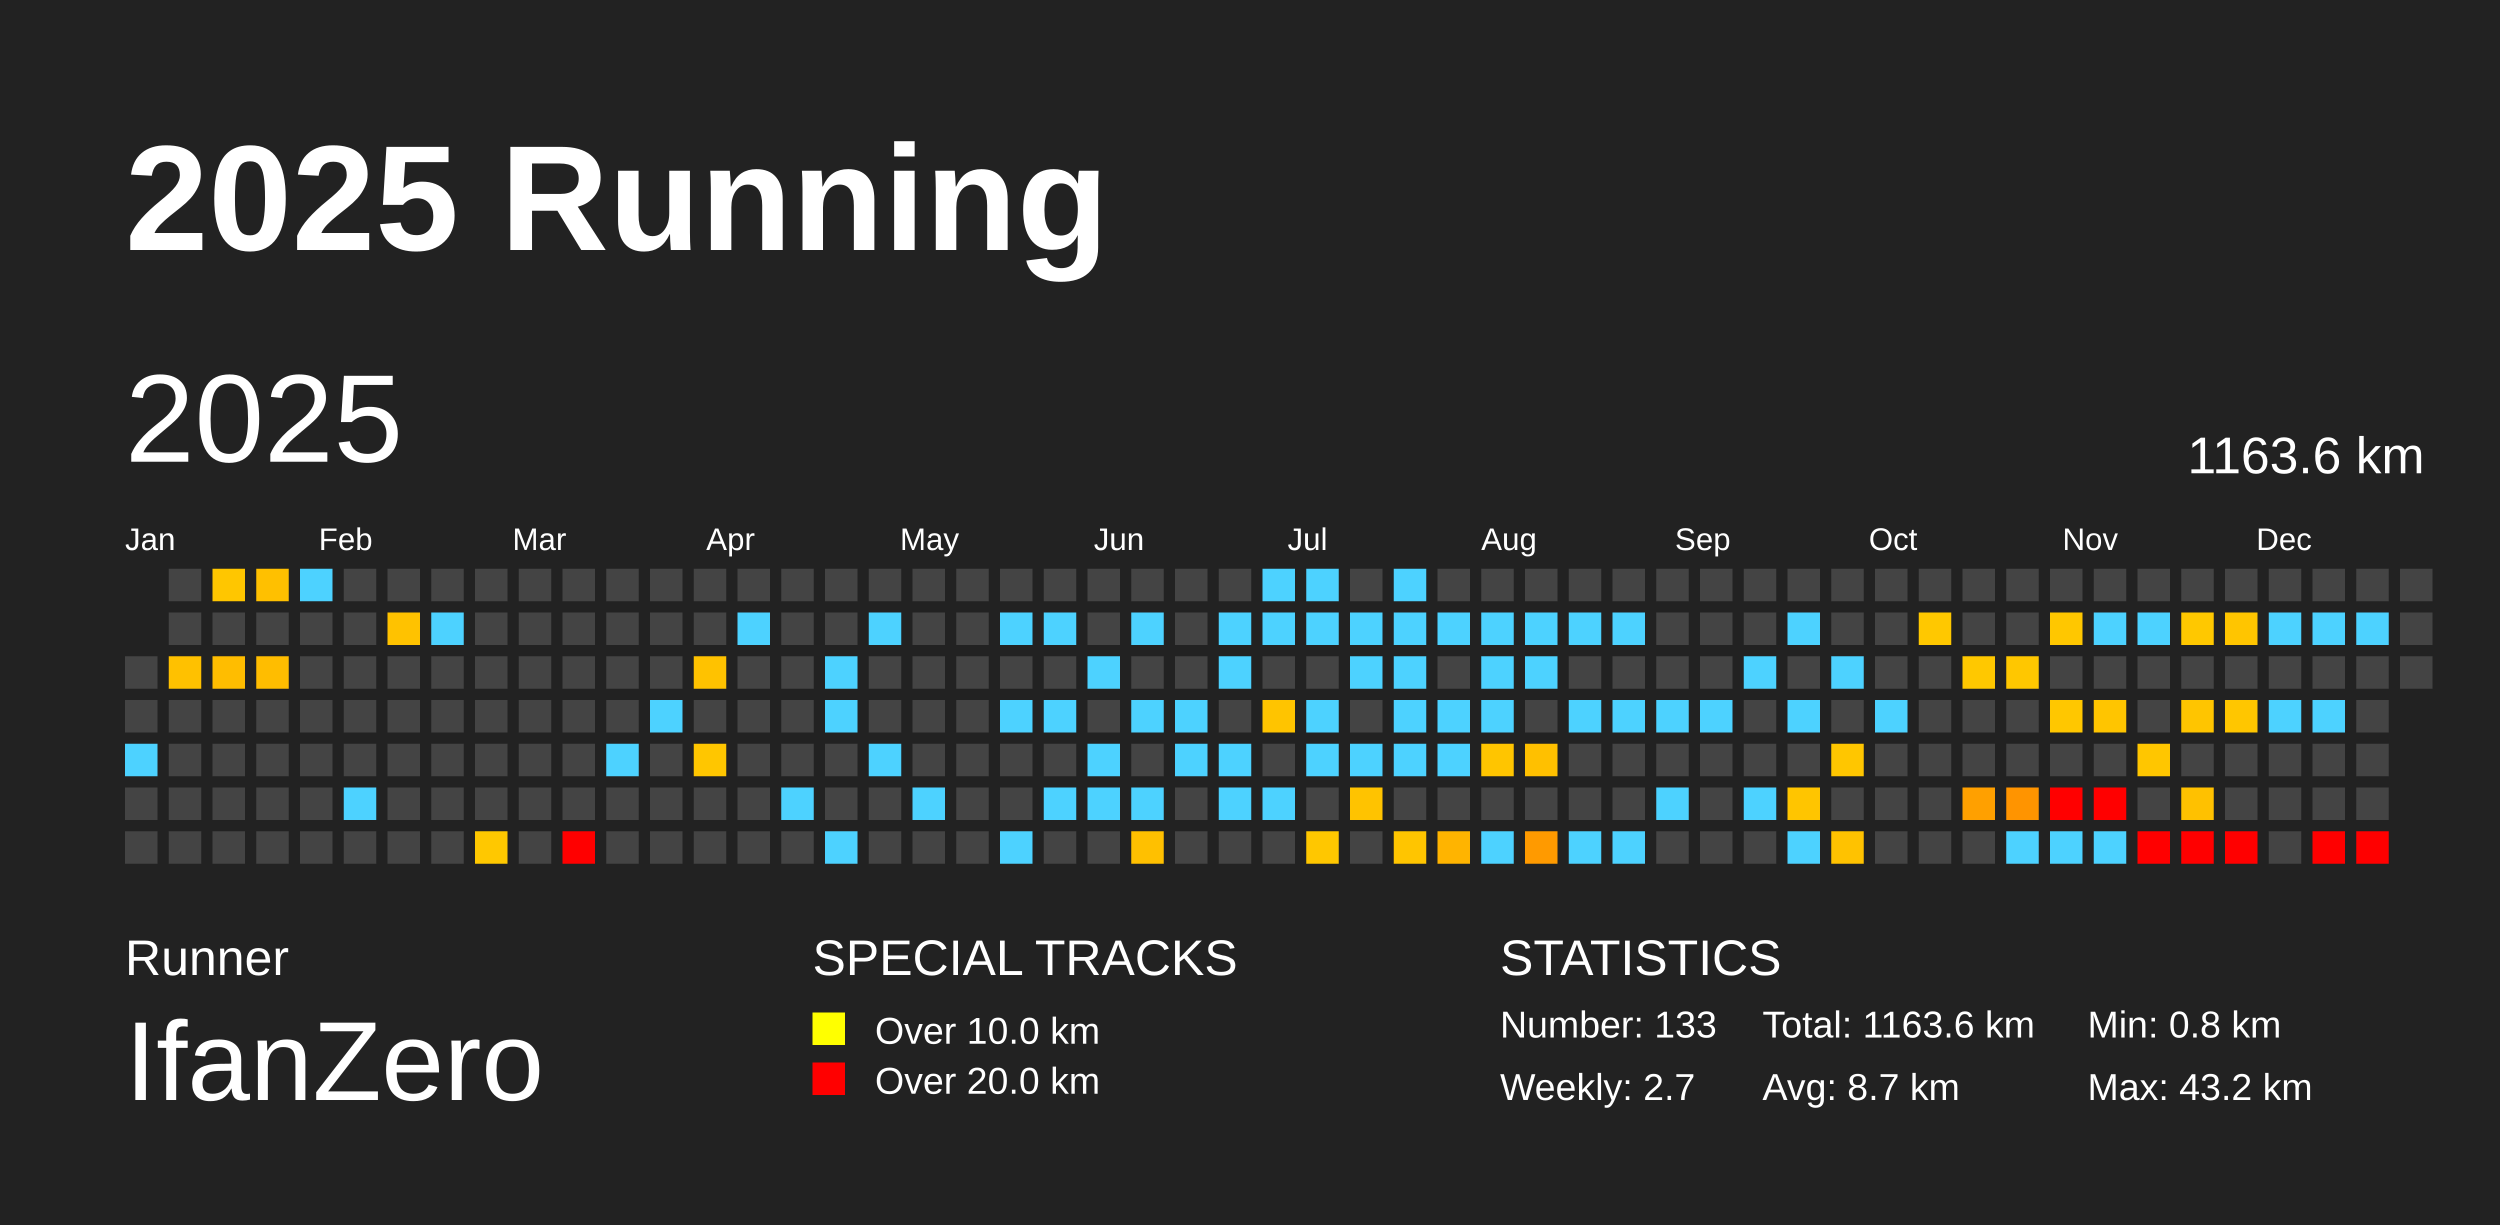
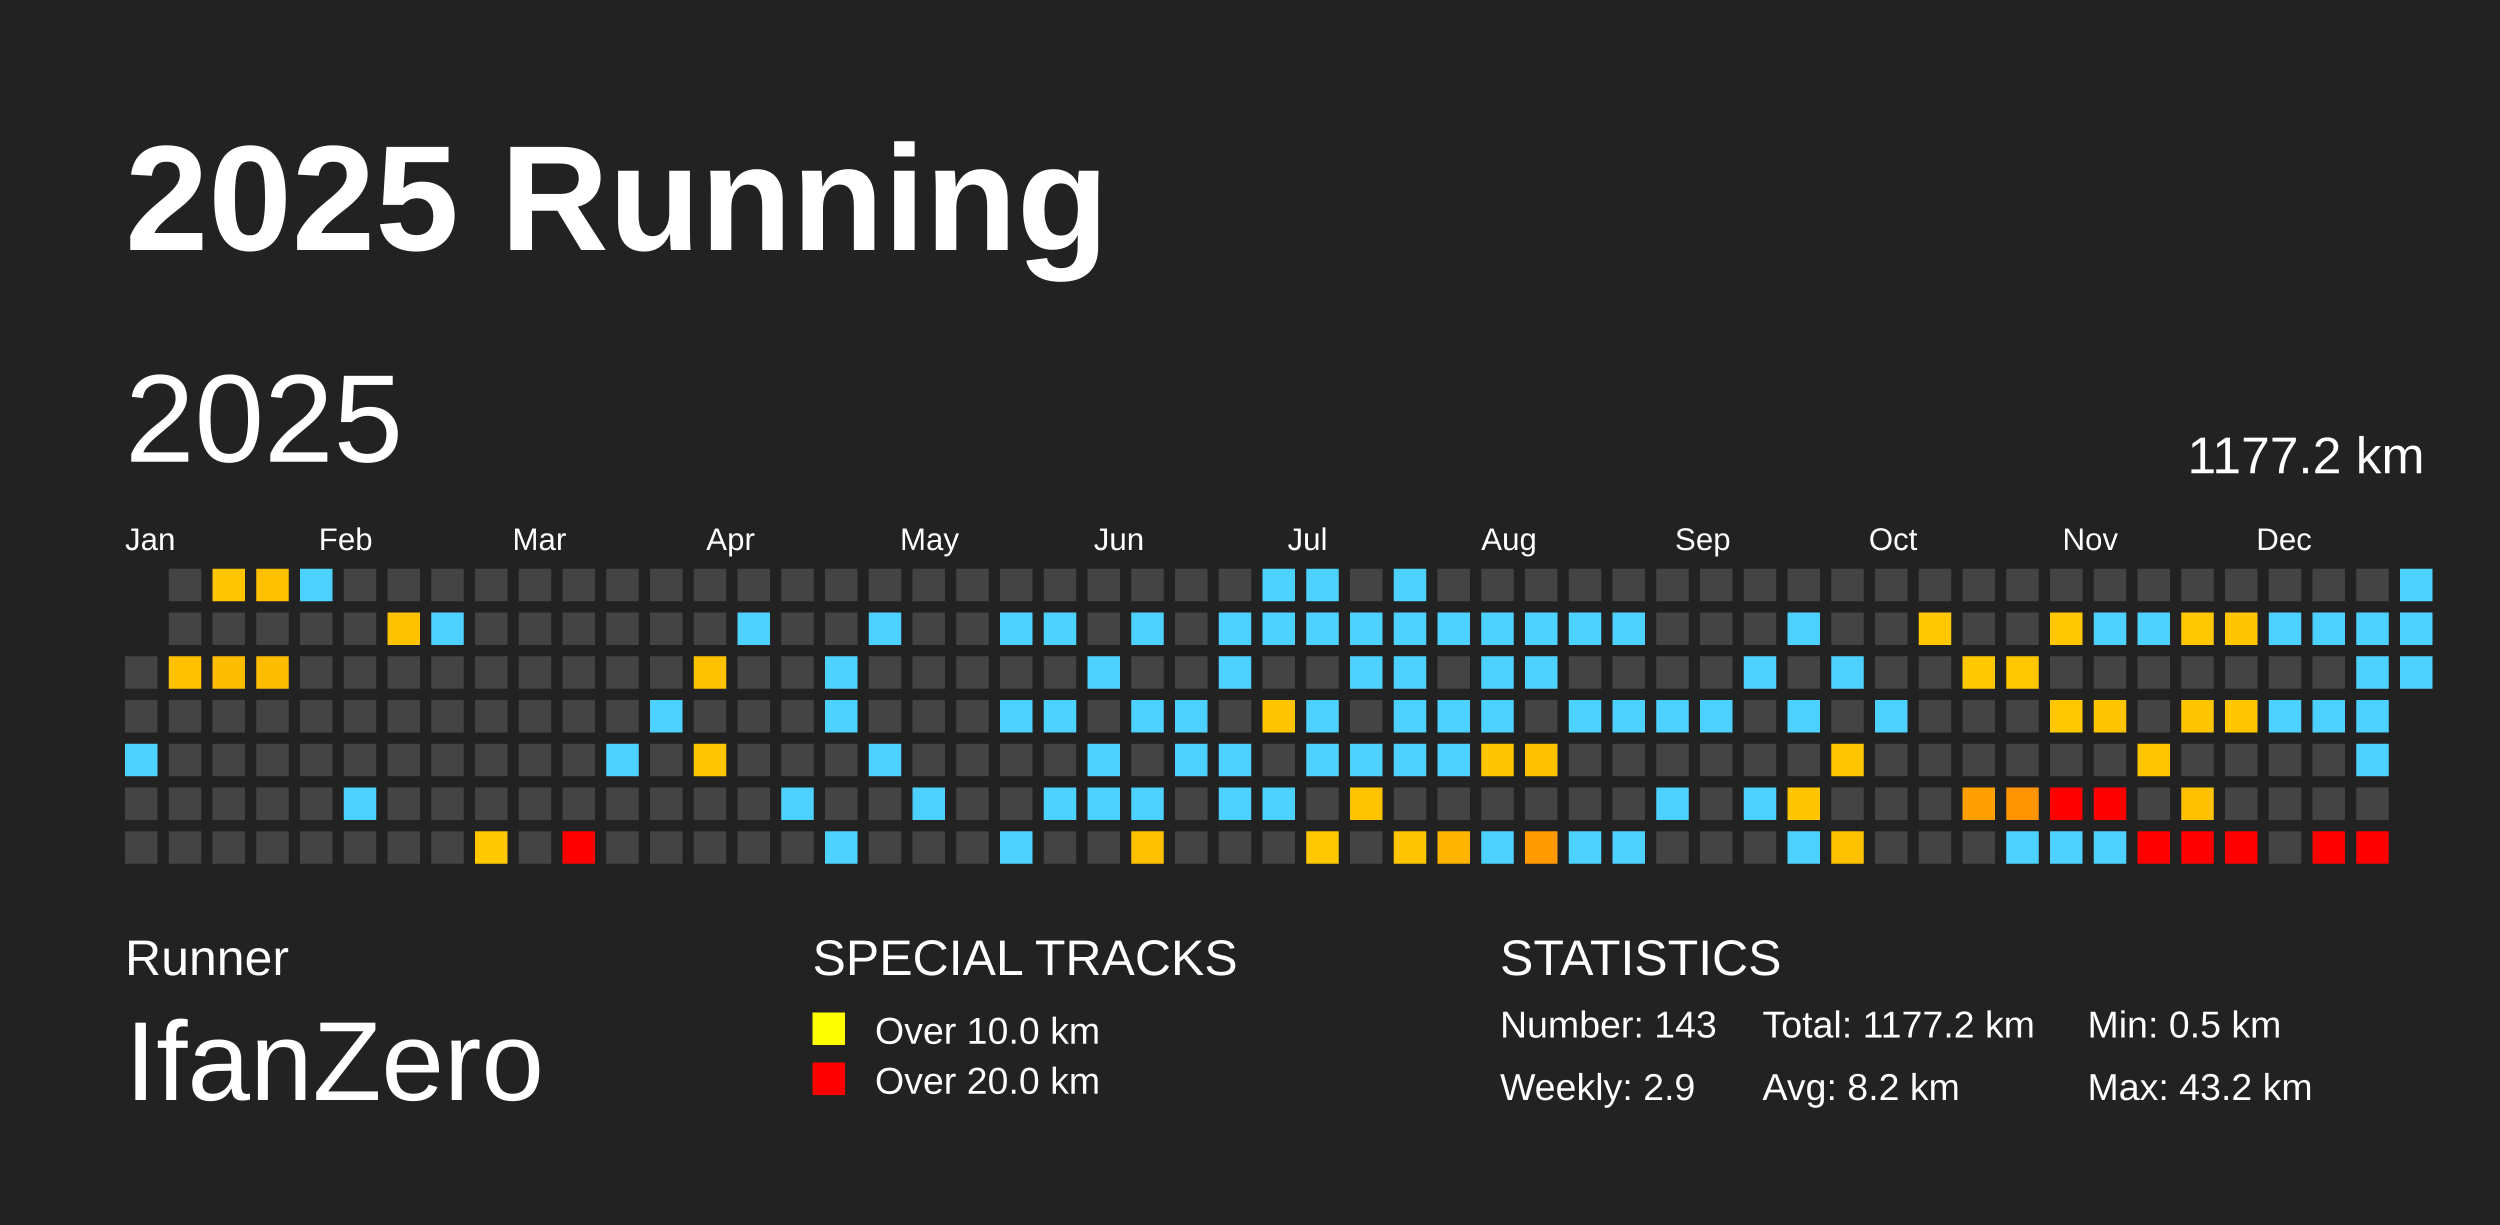
<svg xmlns="http://www.w3.org/2000/svg" baseProfile="full" height="98mm" version="1.1" viewBox="0,0,200,98" width="200mm">
  <defs />
  <rect fill="#222222" height="98" width="200" x="0" y="0" />
  <text fill="#FFFFFF" style="font-size:12px; font-family:Arial; font-weight:bold;" x="10" y="20">2025 Running</text>
  <text fill="#FFFFFF" style="font-size:4px; font-family:Arial" x="10" y="78">Runner</text>
  <text fill="#FFFFFF" style="font-size:9px; font-family:Arial" x="10" y="88">IfanZero</text>
  <text fill="#FFFFFF" style="font-size:4px; font-family:Arial" x="65" y="78">SPECIAL TRACKS</text>
  <rect fill="yellow" height="2.6" width="2.6" x="65" y="81" />
  <text fill="#FFFFFF" style="font-size:3px; font-family:Arial" x="70" y="83.5">Over 10.0 km</text>
  <rect fill="red" height="2.6" width="2.6" x="65" y="85" />
  <text fill="#FFFFFF" style="font-size:3px; font-family:Arial" x="70" y="87.5">Over 20.0 km</text>
  <text fill="#FFFFFF" style="font-size:4px; font-family:Arial" x="120" y="78">STATISTICS</text>
-   <text fill="#FFFFFF" style="font-size:3px; font-family:Arial" x="120" y="83">Number: 133</text>
-   <text fill="#FFFFFF" style="font-size:3px; font-family:Arial" x="120" y="88">Weekly: 2.7</text>
-   <text fill="#FFFFFF" style="font-size:3px; font-family:Arial" x="141" y="83">Total: 1163.6 km</text>
-   <text fill="#FFFFFF" style="font-size:3px; font-family:Arial" x="141" y="88">Avg: 8.7 km</text>
-   <text fill="#FFFFFF" style="font-size:3px; font-family:Arial" x="167" y="83">Min: 0.8 km</text>
+   <text fill="#FFFFFF" style="font-size:3px; font-family:Arial" x="120" y="83">Number: 143</text>
+   <text fill="#FFFFFF" style="font-size:3px; font-family:Arial" x="120" y="88">Weekly: 2.9</text>
+   <text fill="#FFFFFF" style="font-size:3px; font-family:Arial" x="141" y="83">Total: 1177.2 km</text>
+   <text fill="#FFFFFF" style="font-size:3px; font-family:Arial" x="141" y="88">Avg: 8.2 km</text>
+   <text fill="#FFFFFF" style="font-size:3px; font-family:Arial" x="167" y="83">Min: 0.5 km</text>
  <text fill="#FFFFFF" style="font-size:3px; font-family:Arial" x="167" y="88">Max: 43.2 km</text>
  <text dominant-baseline="hanging" fill="#FFFFFF" style="font-size:10.0px; font-family:Arial;" x="10" y="30">2025</text>
-   <text dominant-baseline="hanging" fill="#FFFFFF" style="font-size:4.125px; font-family:Arial;" x="175" y="35">1163.6 km</text>
+   <text dominant-baseline="hanging" fill="#FFFFFF" style="font-size:4.125px; font-family:Arial;" x="175" y="35">1177.2 km</text>
  <text fill="#FFFFFF" style="font-size:2.5px; font-family:Arial" x="10.0" y="44">Jan</text>
  <text fill="#FFFFFF" style="font-size:2.5px; font-family:Arial" x="25.5" y="44">Feb</text>
  <text fill="#FFFFFF" style="font-size:2.5px; font-family:Arial" x="41.0" y="44">Mar</text>
  <text fill="#FFFFFF" style="font-size:2.5px; font-family:Arial" x="56.5" y="44">Apr</text>
  <text fill="#FFFFFF" style="font-size:2.5px; font-family:Arial" x="72.0" y="44">May</text>
  <text fill="#FFFFFF" style="font-size:2.5px; font-family:Arial" x="87.5" y="44">Jun</text>
  <text fill="#FFFFFF" style="font-size:2.5px; font-family:Arial" x="103.0" y="44">Jul</text>
  <text fill="#FFFFFF" style="font-size:2.5px; font-family:Arial" x="118.5" y="44">Aug</text>
  <text fill="#FFFFFF" style="font-size:2.5px; font-family:Arial" x="134.0" y="44">Sep</text>
  <text fill="#FFFFFF" style="font-size:2.5px; font-family:Arial" x="149.5" y="44">Oct</text>
  <text fill="#FFFFFF" style="font-size:2.5px; font-family:Arial" x="165.0" y="44">Nov</text>
  <text fill="#FFFFFF" style="font-size:2.5px; font-family:Arial" x="180.5" y="44">Dec</text>
  <rect fill="#444444" height="2.6" width="2.6" x="10.0" y="52.5" />
  <rect fill="#444444" height="2.6" width="2.6" x="10.0" y="56.0" />
  <rect fill="#4dd2ff" height="2.6" width="2.6" x="10.0" y="59.5" />
  <rect fill="#444444" height="2.6" width="2.6" x="10.0" y="63.0" />
  <rect fill="#444444" height="2.6" width="2.6" x="10.0" y="66.5" />
  <rect fill="#444444" height="2.6" width="2.6" x="13.5" y="45.5" />
  <rect fill="#444444" height="2.6" width="2.6" x="13.5" y="49.0" />
  <rect fill="#ffc100" height="2.6" width="2.6" x="13.5" y="52.5" />
  <rect fill="#444444" height="2.6" width="2.6" x="13.5" y="56.0" />
  <rect fill="#444444" height="2.6" width="2.6" x="13.5" y="59.5" />
  <rect fill="#444444" height="2.6" width="2.6" x="13.5" y="63.0" />
  <rect fill="#444444" height="2.6" width="2.6" x="13.5" y="66.5" />
  <rect fill="#ffc600" height="2.6" width="2.6" x="17.0" y="45.5" />
  <rect fill="#444444" height="2.6" width="2.6" x="17.0" y="49.0" />
  <rect fill="#ffbd00" height="2.6" width="2.6" x="17.0" y="52.5" />
  <rect fill="#444444" height="2.6" width="2.6" x="17.0" y="56.0" />
  <rect fill="#444444" height="2.6" width="2.6" x="17.0" y="59.5" />
  <rect fill="#444444" height="2.6" width="2.6" x="17.0" y="63.0" />
  <rect fill="#444444" height="2.6" width="2.6" x="17.0" y="66.5" />
  <rect fill="#ffc000" height="2.6" width="2.6" x="20.5" y="45.5" />
  <rect fill="#444444" height="2.6" width="2.6" x="20.5" y="49.0" />
  <rect fill="#ffbd00" height="2.6" width="2.6" x="20.5" y="52.5" />
  <rect fill="#444444" height="2.6" width="2.6" x="20.5" y="56.0" />
  <rect fill="#444444" height="2.6" width="2.6" x="20.5" y="59.5" />
  <rect fill="#444444" height="2.6" width="2.6" x="20.5" y="63.0" />
  <rect fill="#444444" height="2.6" width="2.6" x="20.5" y="66.5" />
  <rect fill="#4dd2ff" height="2.6" width="2.6" x="24.0" y="45.5" />
  <rect fill="#444444" height="2.6" width="2.6" x="24.0" y="49.0" />
  <rect fill="#444444" height="2.6" width="2.6" x="24.0" y="52.5" />
  <rect fill="#444444" height="2.6" width="2.6" x="24.0" y="56.0" />
  <rect fill="#444444" height="2.6" width="2.6" x="24.0" y="59.5" />
  <rect fill="#444444" height="2.6" width="2.6" x="24.0" y="63.0" />
  <rect fill="#444444" height="2.6" width="2.6" x="24.0" y="66.5" />
  <rect fill="#444444" height="2.6" width="2.6" x="27.5" y="45.5" />
  <rect fill="#444444" height="2.6" width="2.6" x="27.5" y="49.0" />
  <rect fill="#444444" height="2.6" width="2.6" x="27.5" y="52.5" />
  <rect fill="#444444" height="2.6" width="2.6" x="27.5" y="56.0" />
  <rect fill="#444444" height="2.6" width="2.6" x="27.5" y="59.5" />
  <rect fill="#4dd2ff" height="2.6" width="2.6" x="27.5" y="63.0" />
  <rect fill="#444444" height="2.6" width="2.6" x="27.5" y="66.5" />
  <rect fill="#444444" height="2.6" width="2.6" x="31.0" y="45.5" />
  <rect fill="#ffc200" height="2.6" width="2.6" x="31.0" y="49.0" />
  <rect fill="#444444" height="2.6" width="2.6" x="31.0" y="52.5" />
  <rect fill="#444444" height="2.6" width="2.6" x="31.0" y="56.0" />
  <rect fill="#444444" height="2.6" width="2.6" x="31.0" y="59.5" />
  <rect fill="#444444" height="2.6" width="2.6" x="31.0" y="63.0" />
  <rect fill="#444444" height="2.6" width="2.6" x="31.0" y="66.5" />
  <rect fill="#444444" height="2.6" width="2.6" x="34.5" y="45.5" />
  <rect fill="#4dd2ff" height="2.6" width="2.6" x="34.5" y="49.0" />
  <rect fill="#444444" height="2.6" width="2.6" x="34.5" y="52.5" />
  <rect fill="#444444" height="2.6" width="2.6" x="34.5" y="56.0" />
  <rect fill="#444444" height="2.6" width="2.6" x="34.5" y="59.5" />
  <rect fill="#444444" height="2.6" width="2.6" x="34.5" y="63.0" />
  <rect fill="#444444" height="2.6" width="2.6" x="34.5" y="66.5" />
  <rect fill="#444444" height="2.6" width="2.6" x="38.0" y="45.5" />
  <rect fill="#444444" height="2.6" width="2.6" x="38.0" y="49.0" />
  <rect fill="#444444" height="2.6" width="2.6" x="38.0" y="52.5" />
  <rect fill="#444444" height="2.6" width="2.6" x="38.0" y="56.0" />
  <rect fill="#444444" height="2.6" width="2.6" x="38.0" y="59.5" />
  <rect fill="#444444" height="2.6" width="2.6" x="38.0" y="63.0" />
  <rect fill="#ffc800" height="2.6" width="2.6" x="38.0" y="66.5" />
  <rect fill="#444444" height="2.6" width="2.6" x="41.5" y="45.5" />
  <rect fill="#444444" height="2.6" width="2.6" x="41.5" y="49.0" />
  <rect fill="#444444" height="2.6" width="2.6" x="41.5" y="52.5" />
  <rect fill="#444444" height="2.6" width="2.6" x="41.5" y="56.0" />
  <rect fill="#444444" height="2.6" width="2.6" x="41.5" y="59.5" />
  <rect fill="#444444" height="2.6" width="2.6" x="41.5" y="63.0" />
  <rect fill="#444444" height="2.6" width="2.6" x="41.5" y="66.5" />
  <rect fill="#444444" height="2.6" width="2.6" x="45.0" y="45.5" />
  <rect fill="#444444" height="2.6" width="2.6" x="45.0" y="49.0" />
  <rect fill="#444444" height="2.6" width="2.6" x="45.0" y="52.5" />
  <rect fill="#444444" height="2.6" width="2.6" x="45.0" y="56.0" />
  <rect fill="#444444" height="2.6" width="2.6" x="45.0" y="59.5" />
  <rect fill="#444444" height="2.6" width="2.6" x="45.0" y="63.0" />
  <rect fill="red" height="2.6" width="2.6" x="45.0" y="66.5" />
  <rect fill="#444444" height="2.6" width="2.6" x="48.5" y="45.5" />
  <rect fill="#444444" height="2.6" width="2.6" x="48.5" y="49.0" />
  <rect fill="#444444" height="2.6" width="2.6" x="48.5" y="52.5" />
  <rect fill="#444444" height="2.6" width="2.6" x="48.5" y="56.0" />
  <rect fill="#4dd2ff" height="2.6" width="2.6" x="48.5" y="59.5" />
  <rect fill="#444444" height="2.6" width="2.6" x="48.5" y="63.0" />
  <rect fill="#444444" height="2.6" width="2.6" x="48.5" y="66.5" />
  <rect fill="#444444" height="2.6" width="2.6" x="52.0" y="45.5" />
  <rect fill="#444444" height="2.6" width="2.6" x="52.0" y="49.0" />
  <rect fill="#444444" height="2.6" width="2.6" x="52.0" y="52.5" />
  <rect fill="#4dd2ff" height="2.6" width="2.6" x="52.0" y="56.0" />
  <rect fill="#444444" height="2.6" width="2.6" x="52.0" y="59.5" />
  <rect fill="#444444" height="2.6" width="2.6" x="52.0" y="63.0" />
  <rect fill="#444444" height="2.6" width="2.6" x="52.0" y="66.5" />
  <rect fill="#444444" height="2.6" width="2.6" x="55.5" y="45.5" />
  <rect fill="#444444" height="2.6" width="2.6" x="55.5" y="49.0" />
  <rect fill="#ffc200" height="2.6" width="2.6" x="55.5" y="52.5" />
  <rect fill="#444444" height="2.6" width="2.6" x="55.5" y="56.0" />
  <rect fill="#ffc600" height="2.6" width="2.6" x="55.5" y="59.5" />
  <rect fill="#444444" height="2.6" width="2.6" x="55.5" y="63.0" />
  <rect fill="#444444" height="2.6" width="2.6" x="55.5" y="66.5" />
  <rect fill="#444444" height="2.6" width="2.6" x="59.0" y="45.5" />
  <rect fill="#4dd2ff" height="2.6" width="2.6" x="59.0" y="49.0" />
  <rect fill="#444444" height="2.6" width="2.6" x="59.0" y="52.5" />
  <rect fill="#444444" height="2.6" width="2.6" x="59.0" y="56.0" />
  <rect fill="#444444" height="2.6" width="2.6" x="59.0" y="59.5" />
  <rect fill="#444444" height="2.6" width="2.6" x="59.0" y="63.0" />
  <rect fill="#444444" height="2.6" width="2.6" x="59.0" y="66.5" />
  <rect fill="#444444" height="2.6" width="2.6" x="62.5" y="45.5" />
  <rect fill="#444444" height="2.6" width="2.6" x="62.5" y="49.0" />
  <rect fill="#444444" height="2.6" width="2.6" x="62.5" y="52.5" />
  <rect fill="#444444" height="2.6" width="2.6" x="62.5" y="56.0" />
  <rect fill="#444444" height="2.6" width="2.6" x="62.5" y="59.5" />
  <rect fill="#4dd2ff" height="2.6" width="2.6" x="62.5" y="63.0" />
  <rect fill="#444444" height="2.6" width="2.6" x="62.5" y="66.5" />
  <rect fill="#444444" height="2.6" width="2.6" x="66.0" y="45.5" />
  <rect fill="#444444" height="2.6" width="2.6" x="66.0" y="49.0" />
  <rect fill="#4dd2ff" height="2.6" width="2.6" x="66.0" y="52.5" />
  <rect fill="#4dd2ff" height="2.6" width="2.6" x="66.0" y="56.0" />
  <rect fill="#444444" height="2.6" width="2.6" x="66.0" y="59.5" />
  <rect fill="#444444" height="2.6" width="2.6" x="66.0" y="63.0" />
  <rect fill="#4dd2ff" height="2.6" width="2.6" x="66.0" y="66.5" />
  <rect fill="#444444" height="2.6" width="2.6" x="69.5" y="45.5" />
  <rect fill="#4dd2ff" height="2.6" width="2.6" x="69.5" y="49.0" />
  <rect fill="#444444" height="2.6" width="2.6" x="69.5" y="52.5" />
  <rect fill="#444444" height="2.6" width="2.6" x="69.5" y="56.0" />
  <rect fill="#4dd2ff" height="2.6" width="2.6" x="69.5" y="59.5" />
  <rect fill="#444444" height="2.6" width="2.6" x="69.5" y="63.0" />
  <rect fill="#444444" height="2.6" width="2.6" x="69.5" y="66.5" />
  <rect fill="#444444" height="2.6" width="2.6" x="73.0" y="45.5" />
  <rect fill="#444444" height="2.6" width="2.6" x="73.0" y="49.0" />
  <rect fill="#444444" height="2.6" width="2.6" x="73.0" y="52.5" />
  <rect fill="#444444" height="2.6" width="2.6" x="73.0" y="56.0" />
  <rect fill="#444444" height="2.6" width="2.6" x="73.0" y="59.5" />
  <rect fill="#4dd2ff" height="2.6" width="2.6" x="73.0" y="63.0" />
  <rect fill="#444444" height="2.6" width="2.6" x="73.0" y="66.5" />
  <rect fill="#444444" height="2.6" width="2.6" x="76.5" y="45.5" />
  <rect fill="#444444" height="2.6" width="2.6" x="76.5" y="49.0" />
  <rect fill="#444444" height="2.6" width="2.6" x="76.5" y="52.5" />
  <rect fill="#444444" height="2.6" width="2.6" x="76.5" y="56.0" />
  <rect fill="#444444" height="2.6" width="2.6" x="76.5" y="59.5" />
  <rect fill="#444444" height="2.6" width="2.6" x="76.5" y="63.0" />
  <rect fill="#444444" height="2.6" width="2.6" x="76.5" y="66.5" />
  <rect fill="#444444" height="2.6" width="2.6" x="80.0" y="45.5" />
  <rect fill="#4dd2ff" height="2.6" width="2.6" x="80.0" y="49.0" />
  <rect fill="#444444" height="2.6" width="2.6" x="80.0" y="52.5" />
  <rect fill="#4dd2ff" height="2.6" width="2.6" x="80.0" y="56.0" />
  <rect fill="#444444" height="2.6" width="2.6" x="80.0" y="59.5" />
  <rect fill="#444444" height="2.6" width="2.6" x="80.0" y="63.0" />
  <rect fill="#4dd2ff" height="2.6" width="2.6" x="80.0" y="66.5" />
  <rect fill="#444444" height="2.6" width="2.6" x="83.5" y="45.5" />
  <rect fill="#4dd2ff" height="2.6" width="2.6" x="83.5" y="49.0" />
  <rect fill="#444444" height="2.6" width="2.6" x="83.5" y="52.5" />
  <rect fill="#4dd2ff" height="2.6" width="2.6" x="83.5" y="56.0" />
  <rect fill="#444444" height="2.6" width="2.6" x="83.5" y="59.5" />
  <rect fill="#4dd2ff" height="2.6" width="2.6" x="83.5" y="63.0" />
  <rect fill="#444444" height="2.6" width="2.6" x="83.5" y="66.5" />
  <rect fill="#444444" height="2.6" width="2.6" x="87.0" y="45.5" />
  <rect fill="#444444" height="2.6" width="2.6" x="87.0" y="49.0" />
  <rect fill="#4dd2ff" height="2.6" width="2.6" x="87.0" y="52.5" />
  <rect fill="#444444" height="2.6" width="2.6" x="87.0" y="56.0" />
  <rect fill="#4dd2ff" height="2.6" width="2.6" x="87.0" y="59.5" />
  <rect fill="#4dd2ff" height="2.6" width="2.6" x="87.0" y="63.0" />
  <rect fill="#444444" height="2.6" width="2.6" x="87.0" y="66.5" />
  <rect fill="#444444" height="2.6" width="2.6" x="90.5" y="45.5" />
  <rect fill="#4dd2ff" height="2.6" width="2.6" x="90.5" y="49.0" />
  <rect fill="#444444" height="2.6" width="2.6" x="90.5" y="52.5" />
  <rect fill="#4dd2ff" height="2.6" width="2.6" x="90.5" y="56.0" />
  <rect fill="#444444" height="2.6" width="2.6" x="90.5" y="59.5" />
  <rect fill="#4dd2ff" height="2.6" width="2.6" x="90.5" y="63.0" />
  <rect fill="#ffc000" height="2.6" width="2.6" x="90.5" y="66.5" />
  <rect fill="#444444" height="2.6" width="2.6" x="94.0" y="45.5" />
  <rect fill="#444444" height="2.6" width="2.6" x="94.0" y="49.0" />
  <rect fill="#444444" height="2.6" width="2.6" x="94.0" y="52.5" />
  <rect fill="#4dd2ff" height="2.6" width="2.6" x="94.0" y="56.0" />
  <rect fill="#4dd2ff" height="2.6" width="2.6" x="94.0" y="59.5" />
  <rect fill="#444444" height="2.6" width="2.6" x="94.0" y="63.0" />
  <rect fill="#444444" height="2.6" width="2.6" x="94.0" y="66.5" />
  <rect fill="#444444" height="2.6" width="2.6" x="97.5" y="45.5" />
  <rect fill="#4dd2ff" height="2.6" width="2.6" x="97.5" y="49.0" />
  <rect fill="#4dd2ff" height="2.6" width="2.6" x="97.5" y="52.5" />
  <rect fill="#444444" height="2.6" width="2.6" x="97.5" y="56.0" />
  <rect fill="#4dd2ff" height="2.6" width="2.6" x="97.5" y="59.5" />
  <rect fill="#4dd2ff" height="2.6" width="2.6" x="97.5" y="63.0" />
  <rect fill="#444444" height="2.6" width="2.6" x="97.5" y="66.5" />
  <rect fill="#4dd2ff" height="2.6" width="2.6" x="101.0" y="45.5" />
  <rect fill="#4dd2ff" height="2.6" width="2.6" x="101.0" y="49.0" />
  <rect fill="#444444" height="2.6" width="2.6" x="101.0" y="52.5" />
  <rect fill="#ffc400" height="2.6" width="2.6" x="101.0" y="56.0" />
  <rect fill="#444444" height="2.6" width="2.6" x="101.0" y="59.5" />
  <rect fill="#4dd2ff" height="2.6" width="2.6" x="101.0" y="63.0" />
  <rect fill="#444444" height="2.6" width="2.6" x="101.0" y="66.5" />
  <rect fill="#4dd2ff" height="2.6" width="2.6" x="104.5" y="45.5" />
  <rect fill="#4dd2ff" height="2.6" width="2.6" x="104.5" y="49.0" />
  <rect fill="#444444" height="2.6" width="2.6" x="104.5" y="52.5" />
  <rect fill="#4dd2ff" height="2.6" width="2.6" x="104.5" y="56.0" />
  <rect fill="#4dd2ff" height="2.6" width="2.6" x="104.5" y="59.5" />
  <rect fill="#444444" height="2.6" width="2.6" x="104.5" y="63.0" />
  <rect fill="#ffc700" height="2.6" width="2.6" x="104.5" y="66.5" />
  <rect fill="#444444" height="2.6" width="2.6" x="108.0" y="45.5" />
  <rect fill="#4dd2ff" height="2.6" width="2.6" x="108.0" y="49.0" />
  <rect fill="#4dd2ff" height="2.6" width="2.6" x="108.0" y="52.5" />
  <rect fill="#444444" height="2.6" width="2.6" x="108.0" y="56.0" />
  <rect fill="#4dd2ff" height="2.6" width="2.6" x="108.0" y="59.5" />
  <rect fill="#ffc300" height="2.6" width="2.6" x="108.0" y="63.0" />
  <rect fill="#444444" height="2.6" width="2.6" x="108.0" y="66.5" />
  <rect fill="#4dd2ff" height="2.6" width="2.6" x="111.5" y="45.5" />
  <rect fill="#4dd2ff" height="2.6" width="2.6" x="111.5" y="49.0" />
  <rect fill="#4dd2ff" height="2.6" width="2.6" x="111.5" y="52.5" />
  <rect fill="#4dd2ff" height="2.6" width="2.6" x="111.5" y="56.0" />
  <rect fill="#4dd2ff" height="2.6" width="2.6" x="111.5" y="59.5" />
  <rect fill="#444444" height="2.6" width="2.6" x="111.5" y="63.0" />
  <rect fill="#ffc500" height="2.6" width="2.6" x="111.5" y="66.5" />
  <rect fill="#444444" height="2.6" width="2.6" x="115.0" y="45.5" />
  <rect fill="#4dd2ff" height="2.6" width="2.6" x="115.0" y="49.0" />
  <rect fill="#444444" height="2.6" width="2.6" x="115.0" y="52.5" />
  <rect fill="#4dd2ff" height="2.6" width="2.6" x="115.0" y="56.0" />
  <rect fill="#4dd2ff" height="2.6" width="2.6" x="115.0" y="59.5" />
  <rect fill="#444444" height="2.6" width="2.6" x="115.0" y="63.0" />
  <rect fill="#ffb400" height="2.6" width="2.6" x="115.0" y="66.5" />
  <rect fill="#444444" height="2.6" width="2.6" x="118.5" y="45.5" />
  <rect fill="#4dd2ff" height="2.6" width="2.6" x="118.5" y="49.0" />
  <rect fill="#4dd2ff" height="2.6" width="2.6" x="118.5" y="52.5" />
  <rect fill="#4dd2ff" height="2.6" width="2.6" x="118.5" y="56.0" />
  <rect fill="#ffc500" height="2.6" width="2.6" x="118.5" y="59.5" />
  <rect fill="#444444" height="2.6" width="2.6" x="118.5" y="63.0" />
  <rect fill="#4dd2ff" height="2.6" width="2.6" x="118.5" y="66.5" />
  <rect fill="#444444" height="2.6" width="2.6" x="122.0" y="45.5" />
  <rect fill="#4dd2ff" height="2.6" width="2.6" x="122.0" y="49.0" />
  <rect fill="#4dd2ff" height="2.6" width="2.6" x="122.0" y="52.5" />
  <rect fill="#444444" height="2.6" width="2.6" x="122.0" y="56.0" />
  <rect fill="#ffc000" height="2.6" width="2.6" x="122.0" y="59.5" />
  <rect fill="#444444" height="2.6" width="2.6" x="122.0" y="63.0" />
  <rect fill="#ff9a00" height="2.6" width="2.6" x="122.0" y="66.5" />
  <rect fill="#444444" height="2.6" width="2.6" x="125.5" y="45.5" />
  <rect fill="#4dd2ff" height="2.6" width="2.6" x="125.5" y="49.0" />
  <rect fill="#444444" height="2.6" width="2.6" x="125.5" y="52.5" />
  <rect fill="#4dd2ff" height="2.6" width="2.6" x="125.5" y="56.0" />
  <rect fill="#444444" height="2.6" width="2.6" x="125.5" y="59.5" />
  <rect fill="#444444" height="2.6" width="2.6" x="125.5" y="63.0" />
  <rect fill="#4dd2ff" height="2.6" width="2.6" x="125.5" y="66.5" />
  <rect fill="#444444" height="2.6" width="2.6" x="129.0" y="45.5" />
  <rect fill="#4dd2ff" height="2.6" width="2.6" x="129.0" y="49.0" />
  <rect fill="#444444" height="2.6" width="2.6" x="129.0" y="52.5" />
  <rect fill="#4dd2ff" height="2.6" width="2.6" x="129.0" y="56.0" />
  <rect fill="#444444" height="2.6" width="2.6" x="129.0" y="59.5" />
  <rect fill="#444444" height="2.6" width="2.6" x="129.0" y="63.0" />
  <rect fill="#4dd2ff" height="2.6" width="2.6" x="129.0" y="66.5" />
  <rect fill="#444444" height="2.6" width="2.6" x="132.5" y="45.5" />
  <rect fill="#444444" height="2.6" width="2.6" x="132.5" y="49.0" />
  <rect fill="#444444" height="2.6" width="2.6" x="132.5" y="52.5" />
  <rect fill="#4dd2ff" height="2.6" width="2.6" x="132.5" y="56.0" />
  <rect fill="#444444" height="2.6" width="2.6" x="132.5" y="59.5" />
  <rect fill="#4dd2ff" height="2.6" width="2.6" x="132.5" y="63.0" />
  <rect fill="#444444" height="2.6" width="2.6" x="132.5" y="66.5" />
  <rect fill="#444444" height="2.6" width="2.6" x="136.0" y="45.5" />
  <rect fill="#444444" height="2.6" width="2.6" x="136.0" y="49.0" />
  <rect fill="#444444" height="2.6" width="2.6" x="136.0" y="52.5" />
  <rect fill="#4dd2ff" height="2.6" width="2.6" x="136.0" y="56.0" />
  <rect fill="#444444" height="2.6" width="2.6" x="136.0" y="59.5" />
  <rect fill="#444444" height="2.6" width="2.6" x="136.0" y="63.0" />
  <rect fill="#444444" height="2.6" width="2.6" x="136.0" y="66.5" />
  <rect fill="#444444" height="2.6" width="2.6" x="139.5" y="45.5" />
  <rect fill="#444444" height="2.6" width="2.6" x="139.5" y="49.0" />
  <rect fill="#4dd2ff" height="2.6" width="2.6" x="139.5" y="52.5" />
  <rect fill="#444444" height="2.6" width="2.6" x="139.5" y="56.0" />
  <rect fill="#444444" height="2.6" width="2.6" x="139.5" y="59.5" />
  <rect fill="#4dd2ff" height="2.6" width="2.6" x="139.5" y="63.0" />
  <rect fill="#444444" height="2.6" width="2.6" x="139.5" y="66.5" />
  <rect fill="#444444" height="2.6" width="2.6" x="143.0" y="45.5" />
  <rect fill="#4dd2ff" height="2.6" width="2.6" x="143.0" y="49.0" />
  <rect fill="#444444" height="2.6" width="2.6" x="143.0" y="52.5" />
  <rect fill="#4dd2ff" height="2.6" width="2.6" x="143.0" y="56.0" />
  <rect fill="#444444" height="2.6" width="2.6" x="143.0" y="59.5" />
  <rect fill="#ffc500" height="2.6" width="2.6" x="143.0" y="63.0" />
  <rect fill="#4dd2ff" height="2.6" width="2.6" x="143.0" y="66.5" />
  <rect fill="#444444" height="2.6" width="2.6" x="146.5" y="45.5" />
  <rect fill="#444444" height="2.6" width="2.6" x="146.5" y="49.0" />
  <rect fill="#4dd2ff" height="2.6" width="2.6" x="146.5" y="52.5" />
  <rect fill="#444444" height="2.6" width="2.6" x="146.5" y="56.0" />
  <rect fill="#ffc600" height="2.6" width="2.6" x="146.5" y="59.5" />
  <rect fill="#444444" height="2.6" width="2.6" x="146.5" y="63.0" />
  <rect fill="#ffc200" height="2.6" width="2.6" x="146.5" y="66.5" />
  <rect fill="#444444" height="2.6" width="2.6" x="150.0" y="45.5" />
  <rect fill="#444444" height="2.6" width="2.6" x="150.0" y="49.0" />
  <rect fill="#444444" height="2.6" width="2.6" x="150.0" y="52.5" />
  <rect fill="#4dd2ff" height="2.6" width="2.6" x="150.0" y="56.0" />
  <rect fill="#444444" height="2.6" width="2.6" x="150.0" y="59.5" />
  <rect fill="#444444" height="2.6" width="2.6" x="150.0" y="63.0" />
  <rect fill="#444444" height="2.6" width="2.6" x="150.0" y="66.5" />
  <rect fill="#444444" height="2.6" width="2.6" x="153.5" y="45.5" />
  <rect fill="#ffc800" height="2.6" width="2.6" x="153.5" y="49.0" />
  <rect fill="#444444" height="2.6" width="2.6" x="153.5" y="52.5" />
  <rect fill="#444444" height="2.6" width="2.6" x="153.5" y="56.0" />
  <rect fill="#444444" height="2.6" width="2.6" x="153.5" y="59.5" />
  <rect fill="#444444" height="2.6" width="2.6" x="153.5" y="63.0" />
  <rect fill="#444444" height="2.6" width="2.6" x="153.5" y="66.5" />
  <rect fill="#444444" height="2.6" width="2.6" x="157.0" y="45.5" />
  <rect fill="#444444" height="2.6" width="2.6" x="157.0" y="49.0" />
  <rect fill="#ffc800" height="2.6" width="2.6" x="157.0" y="52.5" />
  <rect fill="#444444" height="2.6" width="2.6" x="157.0" y="56.0" />
  <rect fill="#444444" height="2.6" width="2.6" x="157.0" y="59.5" />
  <rect fill="#ffa000" height="2.6" width="2.6" x="157.0" y="63.0" />
  <rect fill="#444444" height="2.6" width="2.6" x="157.0" y="66.5" />
  <rect fill="#444444" height="2.6" width="2.6" x="160.5" y="45.5" />
  <rect fill="#444444" height="2.6" width="2.6" x="160.5" y="49.0" />
  <rect fill="#ffc700" height="2.6" width="2.6" x="160.5" y="52.5" />
  <rect fill="#444444" height="2.6" width="2.6" x="160.5" y="56.0" />
  <rect fill="#444444" height="2.6" width="2.6" x="160.5" y="59.5" />
  <rect fill="#ff9400" height="2.6" width="2.6" x="160.5" y="63.0" />
  <rect fill="#4dd2ff" height="2.6" width="2.6" x="160.5" y="66.5" />
  <rect fill="#444444" height="2.6" width="2.6" x="164.0" y="45.5" />
  <rect fill="#ffc700" height="2.6" width="2.6" x="164.0" y="49.0" />
  <rect fill="#444444" height="2.6" width="2.6" x="164.0" y="52.5" />
  <rect fill="#ffc700" height="2.6" width="2.6" x="164.0" y="56.0" />
  <rect fill="#444444" height="2.6" width="2.6" x="164.0" y="59.5" />
  <rect fill="red" height="2.6" width="2.6" x="164.0" y="63.0" />
  <rect fill="#4dd2ff" height="2.6" width="2.6" x="164.0" y="66.5" />
  <rect fill="#444444" height="2.6" width="2.6" x="167.5" y="45.5" />
  <rect fill="#4dd2ff" height="2.6" width="2.6" x="167.5" y="49.0" />
  <rect fill="#444444" height="2.6" width="2.6" x="167.5" y="52.5" />
  <rect fill="#ffc500" height="2.6" width="2.6" x="167.5" y="56.0" />
  <rect fill="#444444" height="2.6" width="2.6" x="167.5" y="59.5" />
  <rect fill="red" height="2.6" width="2.6" x="167.5" y="63.0" />
  <rect fill="#4dd2ff" height="2.6" width="2.6" x="167.5" y="66.5" />
  <rect fill="#444444" height="2.6" width="2.6" x="171.0" y="45.5" />
  <rect fill="#4dd2ff" height="2.6" width="2.6" x="171.0" y="49.0" />
  <rect fill="#444444" height="2.6" width="2.6" x="171.0" y="52.5" />
  <rect fill="#444444" height="2.6" width="2.6" x="171.0" y="56.0" />
  <rect fill="#ffc600" height="2.6" width="2.6" x="171.0" y="59.5" />
  <rect fill="#444444" height="2.6" width="2.6" x="171.0" y="63.0" />
  <rect fill="red" height="2.6" width="2.6" x="171.0" y="66.5" />
  <rect fill="#444444" height="2.6" width="2.6" x="174.5" y="45.5" />
  <rect fill="#ffc800" height="2.6" width="2.6" x="174.5" y="49.0" />
  <rect fill="#444444" height="2.6" width="2.6" x="174.5" y="52.5" />
  <rect fill="#ffc500" height="2.6" width="2.6" x="174.5" y="56.0" />
  <rect fill="#444444" height="2.6" width="2.6" x="174.5" y="59.5" />
  <rect fill="#ffc100" height="2.6" width="2.6" x="174.5" y="63.0" />
  <rect fill="red" height="2.6" width="2.6" x="174.5" y="66.5" />
  <rect fill="#444444" height="2.6" width="2.6" x="178.0" y="45.5" />
  <rect fill="#ffc500" height="2.6" width="2.6" x="178.0" y="49.0" />
  <rect fill="#444444" height="2.6" width="2.6" x="178.0" y="52.5" />
  <rect fill="#ffc600" height="2.6" width="2.6" x="178.0" y="56.0" />
  <rect fill="#444444" height="2.6" width="2.6" x="178.0" y="59.5" />
  <rect fill="#444444" height="2.6" width="2.6" x="178.0" y="63.0" />
  <rect fill="red" height="2.6" width="2.6" x="178.0" y="66.5" />
  <rect fill="#444444" height="2.6" width="2.6" x="181.5" y="45.5" />
  <rect fill="#4dd2ff" height="2.6" width="2.6" x="181.5" y="49.0" />
  <rect fill="#444444" height="2.6" width="2.6" x="181.5" y="52.5" />
  <rect fill="#4dd2ff" height="2.6" width="2.6" x="181.5" y="56.0" />
  <rect fill="#444444" height="2.6" width="2.6" x="181.5" y="59.5" />
  <rect fill="#444444" height="2.6" width="2.6" x="181.5" y="63.0" />
  <rect fill="#444444" height="2.6" width="2.6" x="181.5" y="66.5" />
  <rect fill="#444444" height="2.6" width="2.6" x="185.0" y="45.5" />
  <rect fill="#4dd2ff" height="2.6" width="2.6" x="185.0" y="49.0" />
  <rect fill="#444444" height="2.6" width="2.6" x="185.0" y="52.5" />
  <rect fill="#4dd2ff" height="2.6" width="2.6" x="185.0" y="56.0" />
  <rect fill="#444444" height="2.6" width="2.6" x="185.0" y="59.5" />
  <rect fill="#444444" height="2.6" width="2.6" x="185.0" y="63.0" />
  <rect fill="red" height="2.6" width="2.6" x="185.0" y="66.5" />
  <rect fill="#444444" height="2.6" width="2.6" x="188.5" y="45.5" />
  <rect fill="#4dd2ff" height="2.6" width="2.6" x="188.5" y="49.0" />
-   <rect fill="#444444" height="2.6" width="2.6" x="188.5" y="52.5" />
-   <rect fill="#444444" height="2.6" width="2.6" x="188.5" y="56.0" />
-   <rect fill="#444444" height="2.6" width="2.6" x="188.5" y="59.5" />
+   <rect fill="#4dd2ff" height="2.6" width="2.6" x="188.5" y="52.5" />
+   <rect fill="#4dd2ff" height="2.6" width="2.6" x="188.5" y="56.0" />
+   <rect fill="#4dd2ff" height="2.6" width="2.6" x="188.5" y="59.5" />
  <rect fill="#444444" height="2.6" width="2.6" x="188.5" y="63.0" />
  <rect fill="red" height="2.6" width="2.6" x="188.5" y="66.5" />
-   <rect fill="#444444" height="2.6" width="2.6" x="192.0" y="45.5" />
-   <rect fill="#444444" height="2.6" width="2.6" x="192.0" y="49.0" />
-   <rect fill="#444444" height="2.6" width="2.6" x="192.0" y="52.5" />
+   <rect fill="#4dd2ff" height="2.6" width="2.6" x="192.0" y="45.5" />
+   <rect fill="#4dd2ff" height="2.6" width="2.6" x="192.0" y="49.0" />
+   <rect fill="#4dd2ff" height="2.6" width="2.6" x="192.0" y="52.5" />
</svg>
